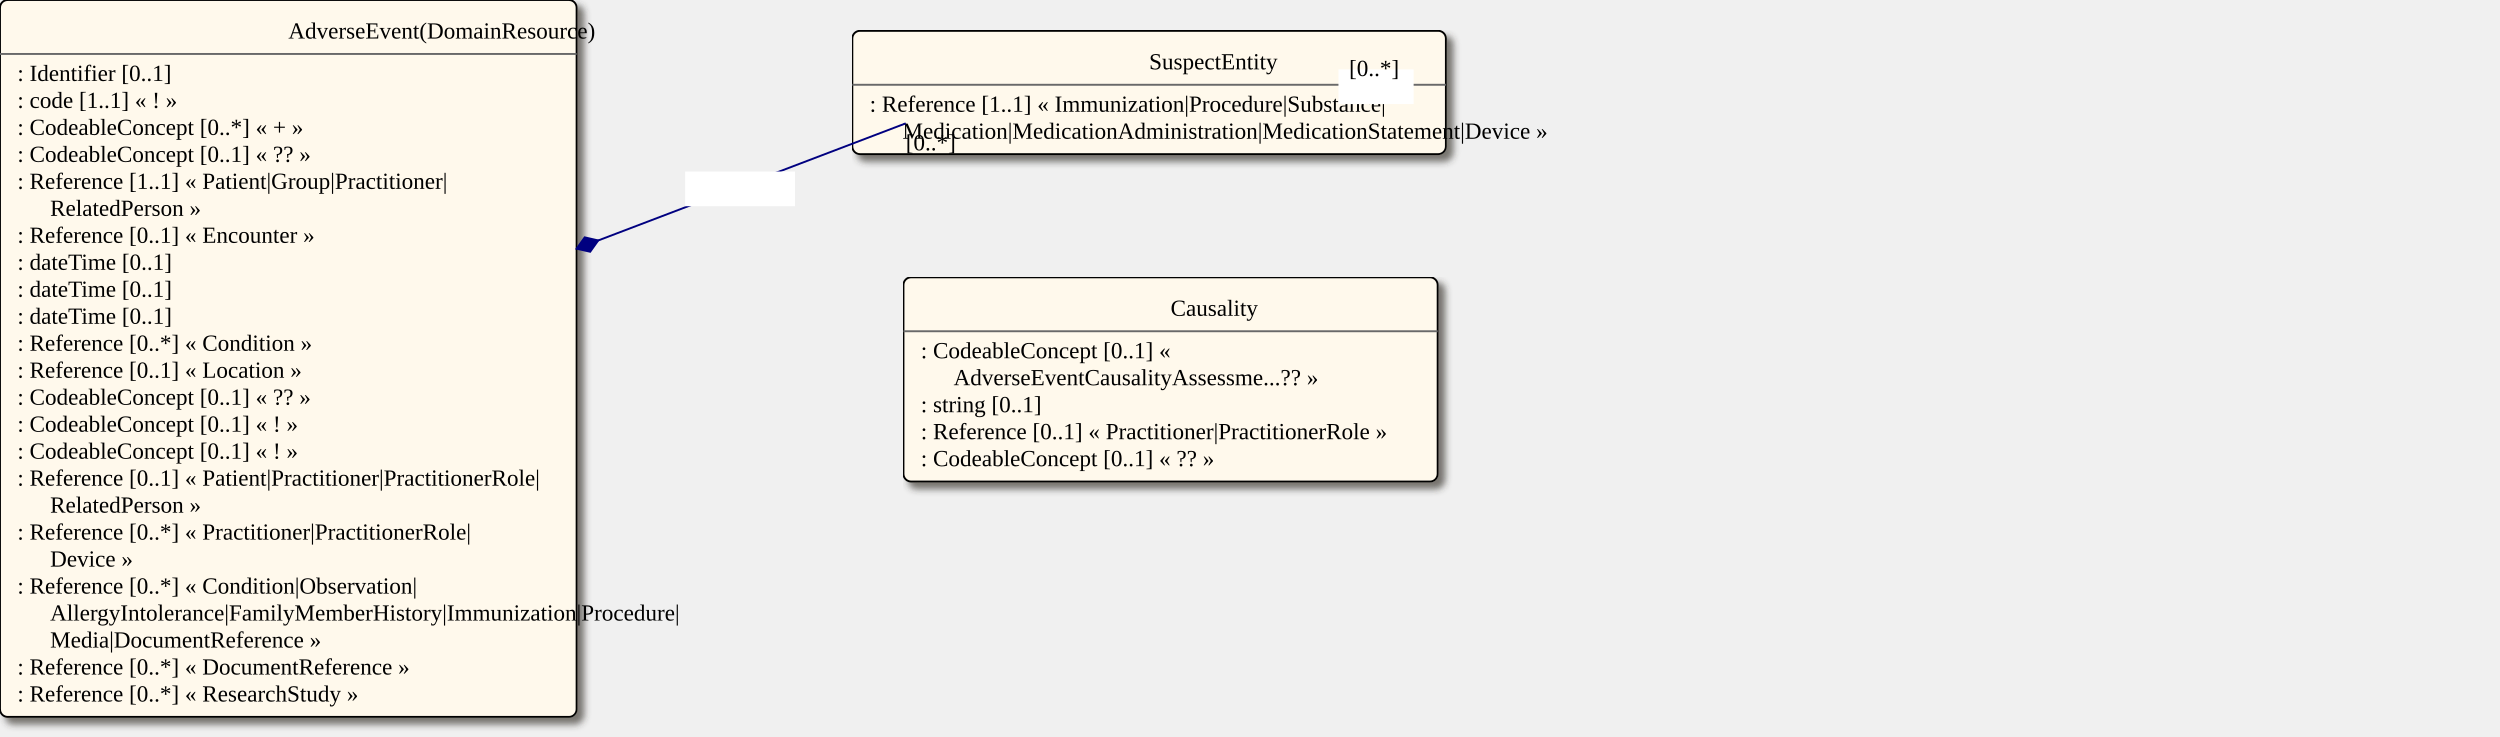
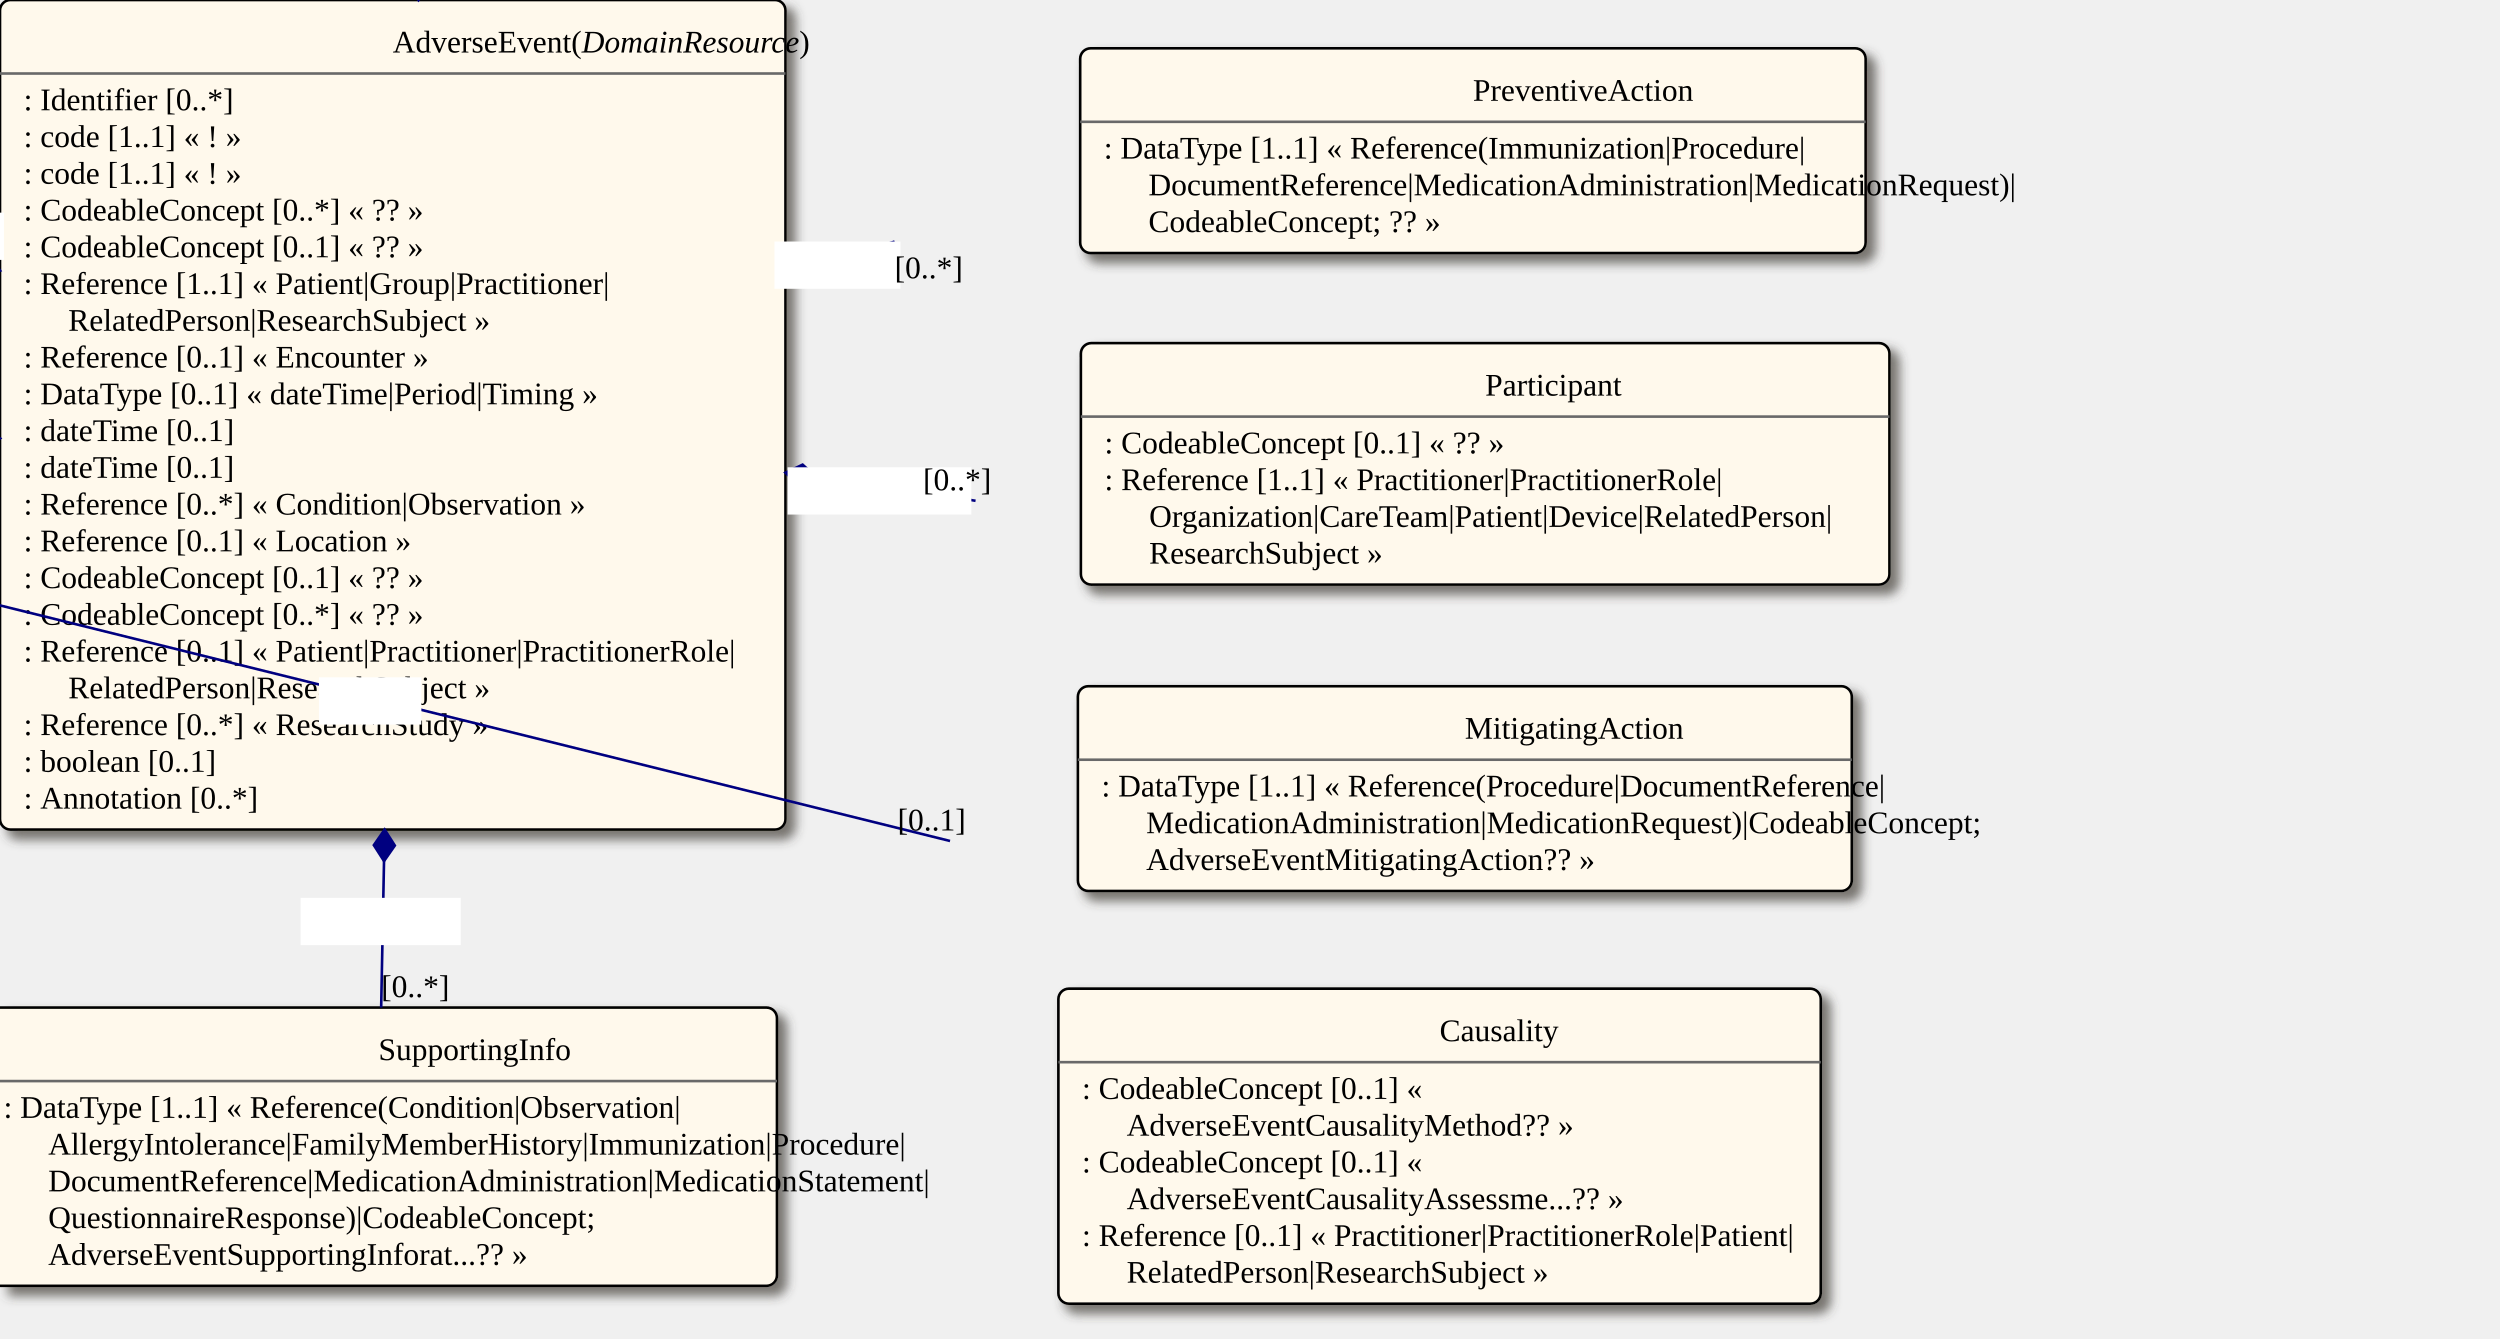
- <svg xmlns="http://www.w3.org/2000/svg" xmlns:xlink="http://www.w3.org/1999/xlink" id="n540" version="1.1" width="1297.2" height="382.0">
-   <defs id="defs11">
-     <filter id="shadow1" x="0" y="0" width="200%" height="200%">
-       <feOffset result="offOut" in="SourceGraphic" dx="3" dy="3" id="feOffset2" />
-       <feColorMatrix result="matrixOut" in="offOut" type="matrix" values="0.2 0 0 0 0 0 0.2 0 0 0 0 0 0.2 0 0 0 0 0 1 0" id="feColorMatrix4" />
-       <feGaussianBlur result="blurOut" in="matrixOut" stdDeviation="2" id="feGaussianBlur6" />
-       <feBlend in="SourceGraphic" in2="blurOut" mode="normal" id="feBlend8" />
+ <svg xmlns="http://www.w3.org/2000/svg" xmlns:xlink="http://www.w3.org/1999/xlink" id="n937" version="1.1" width="952.28" height="509.795">
+   <defs id="defs8584">
+     <filter id="shadow1" x="-0.021" y="-0.068" width="1.053" height="1.174">
+       <feOffset result="offOut" in="SourceGraphic" dx="3" dy="3" id="feOffset8575" />
+       <feColorMatrix result="matrixOut" in="offOut" type="matrix" values="0.2 0 0 0 0 0 0.2 0 0 0 0 0 0.2 0 0 0 0 0 1 0" id="feColorMatrix8577" />
+       <feGaussianBlur result="blurOut" in="matrixOut" stdDeviation="2" id="feGaussianBlur8579" />
+       <feBlend in="SourceGraphic" in2="blurOut" mode="normal" id="feBlend8581" />
    </filter>
  </defs>
-   <g id="n541">
-     <rect id="AdverseEvent" x="0.0" y="0.0" rx="4" ry="4" width="299.2" height="372.0" filter="url(#shadow1)" style="fill:#fff9ec;stroke:black;stroke-width:1" />
-     <line id="n542" x1="0.0" y1="28.0" x2="299.2" y2="28.0" style="stroke:dimgrey;stroke-width:1" />
-     <text id="n543" x="149.6" y="20.0" fill="black" class="diagram-class-title  diagram-class-resource">AdverseEvent<tspan class="diagram-class-title-link" id="tspan16"> (<a xlink:href="domainresource.html" class="diagram-class-reference" id="n544">DomainResource</a>
- )</tspan>
-     </text>
-     <text id="n545" x="6.0" y="42.0" fill="black" class="diagram-class-detail">
-       <a xlink:href="adverseevent-definitions.html#AdverseEvent.identifier" id="n546" />
-  : <a xlink:href="datatypes.html#Identifier" id="n547">Identifier</a>
-  [0..1]</text>
-     <text id="n551" x="6.0" y="56.0" fill="black" class="diagram-class-detail">
-       <a xlink:href="adverseevent-definitions.html#AdverseEvent.actuality" id="n552" />
-  : <a xlink:href="datatypes.html#code" id="n553">code</a>
-  [1..1] « <a xlink:href="valueset-adverse-event-actuality.html" id="n554" />
- ! »</text>
-     <text id="n561" x="6.0" y="70.0" fill="black" class="diagram-class-detail">
-       <a xlink:href="adverseevent-definitions.html#AdverseEvent.category" id="n562" />
-  : <a xlink:href="datatypes.html#CodeableConcept" id="n563">CodeableConcept</a>
-  [0..*] « <a xlink:href="valueset-adverse-event-category.html" id="n564" />
- + »</text>
-     <text id="n571" x="6.0" y="84.0" fill="black" class="diagram-class-detail">
-       <a xlink:href="adverseevent-definitions.html#AdverseEvent.event" id="n572" />
-  : <a xlink:href="datatypes.html#CodeableConcept" id="n573">CodeableConcept</a>
-  [0..1] « <a xlink:href="valueset-adverse-event-type.html" id="n574" />
- ?? »</text>
-     <text id="n581" x="6.0" y="98.0" fill="black" class="diagram-class-detail">
-       <a xlink:href="adverseevent-definitions.html#AdverseEvent.subject" id="n582" />
-  : <a xlink:href="references.html#Reference" id="n583">Reference</a>
-  [1..1] « <a xlink:href="patient.html#Patient" id="n584">Patient</a>
- |<a xlink:href="group.html#Group" id="n585">Group</a>
- |<a xlink:href="practitioner.html#Practitioner" id="n586">Practitioner</a>
- |</text>
-     <text id="n587" x="26.0" y="112.0" fill="black" class="diagram-class-detail">
-       <a xlink:href="relatedperson.html#RelatedPerson" id="n588">RelatedPerson</a>
-  »</text>
-     <text id="n597" x="6.0" y="126.0" fill="black" class="diagram-class-detail">
-       <a xlink:href="adverseevent-definitions.html#AdverseEvent.encounter" id="n598" />
-  : <a xlink:href="references.html#Reference" id="n599">Reference</a>
-  [0..1] « <a xlink:href="encounter.html#Encounter" id="n600">Encounter</a>
-  »</text>
-     <text id="n605" x="6.0" y="140.0" fill="black" class="diagram-class-detail">
-       <a xlink:href="adverseevent-definitions.html#AdverseEvent.date" id="n606" />
-  : <a xlink:href="datatypes.html#dateTime" id="n607">dateTime</a>
-  [0..1]</text>
-     <text id="n611" x="6.0" y="154.0" fill="black" class="diagram-class-detail">
-       <a xlink:href="adverseevent-definitions.html#AdverseEvent.detected" id="n612" />
-  : <a xlink:href="datatypes.html#dateTime" id="n613">dateTime</a>
-  [0..1]</text>
-     <text id="n617" x="6.0" y="168.0" fill="black" class="diagram-class-detail">
-       <a xlink:href="adverseevent-definitions.html#AdverseEvent.recordedDate" id="n618" />
-  : <a xlink:href="datatypes.html#dateTime" id="n619">dateTime</a>
-  [0..1]</text>
-     <text id="n623" x="6.0" y="182.0" fill="black" class="diagram-class-detail">
-       <a xlink:href="adverseevent-definitions.html#AdverseEvent.resultingCondition" id="n624" />
-  : <a xlink:href="references.html#Reference" id="n625">Reference</a>
-  [0..*] « <a xlink:href="condition.html#Condition" id="n626">Condition</a>
-  »</text>
-     <text id="n631" x="6.0" y="196.0" fill="black" class="diagram-class-detail">
-       <a xlink:href="adverseevent-definitions.html#AdverseEvent.location" id="n632" />
-  : <a xlink:href="references.html#Reference" id="n633">Reference</a>
-  [0..1] « <a xlink:href="location.html#Location" id="n634">Location</a>
-  »</text>
-     <text id="n639" x="6.0" y="210.0" fill="black" class="diagram-class-detail">
-       <a xlink:href="adverseevent-definitions.html#AdverseEvent.seriousness" id="n640" />
-  : <a xlink:href="datatypes.html#CodeableConcept" id="n641">CodeableConcept</a>
-  [0..1] « <a xlink:href="valueset-adverse-event-seriousness.html" id="n642" />
- ?? »</text>
-     <text id="n649" x="6.0" y="224.0" fill="black" class="diagram-class-detail">
-       <a xlink:href="adverseevent-definitions.html#AdverseEvent.severity" id="n650" />
-  : <a xlink:href="datatypes.html#CodeableConcept" id="n651">CodeableConcept</a>
-  [0..1] « <a xlink:href="valueset-adverse-event-severity.html" id="n652" />
- ! »</text>
-     <text id="n659" x="6.0" y="238.0" fill="black" class="diagram-class-detail">
-       <a xlink:href="adverseevent-definitions.html#AdverseEvent.outcome" id="n660" />
-  : <a xlink:href="datatypes.html#CodeableConcept" id="n661">CodeableConcept</a>
-  [0..1] « <a xlink:href="valueset-adverse-event-outcome.html" id="n662" />
- ! »</text>
-     <text id="n669" x="6.0" y="252.0" fill="black" class="diagram-class-detail">
-       <a xlink:href="adverseevent-definitions.html#AdverseEvent.recorder" id="n670" />
-  : <a xlink:href="references.html#Reference" id="n671">Reference</a>
-  [0..1] « <a xlink:href="patient.html#Patient" id="n672">Patient</a>
- |<a xlink:href="practitioner.html#Practitioner" id="n673">Practitioner</a>
- |<a xlink:href="practitionerrole.html#PractitionerRole" id="n674">PractitionerRole</a>
- |</text>
-     <text id="n675" x="26.0" y="266.0" fill="black" class="diagram-class-detail">
-       <a xlink:href="relatedperson.html#RelatedPerson" id="n676">RelatedPerson</a>
-  »</text>
-     <text id="n685" x="6.0" y="280.0" fill="black" class="diagram-class-detail">
-       <a xlink:href="adverseevent-definitions.html#AdverseEvent.contributor" id="n686" />
-  : <a xlink:href="references.html#Reference" id="n687">Reference</a>
-  [0..*] « <a xlink:href="practitioner.html#Practitioner" id="n688">Practitioner</a>
- |<a xlink:href="practitionerrole.html#PractitionerRole" id="n689">PractitionerRole</a>
- |</text>
-     <text id="n690" x="26.0" y="294.0" fill="black" class="diagram-class-detail">
-       <a xlink:href="device.html#Device" id="n691">Device</a>
-  »</text>
-     <text id="n699" x="6.0" y="308.0" fill="black" class="diagram-class-detail">
-       <a xlink:href="adverseevent-definitions.html#AdverseEvent.subjectMedicalHistory" id="n700" />
-  : <a xlink:href="references.html#Reference" id="n701">Reference</a>
-  [0..*] « <a xlink:href="condition.html#Condition" id="n702">Condition</a>
- |<a xlink:href="observation.html#Observation" id="n703">Observation</a>
- |</text>
-     <text id="n704" x="26.0" y="322.0" fill="black" class="diagram-class-detail">
-       <a xlink:href="allergyintolerance.html#AllergyIntolerance" id="n705">AllergyIntolerance</a>
- |<a xlink:href="familymemberhistory.html#FamilyMemberHistory" id="n706">FamilyMemberHistory</a>
- |<a xlink:href="immunization.html#Immunization" id="n707">Immunization</a>
- |<a xlink:href="procedure.html#Procedure" id="n708">Procedure</a>
- |</text>
-     <text id="n709" x="26.0" y="336.0" fill="black" class="diagram-class-detail">
-       <a xlink:href="media.html#Media" id="n710">Media</a>
- |<a xlink:href="documentreference.html#DocumentReference" id="n711">DocumentReference</a>
-  »</text>
-     <text id="n725" x="6.0" y="350.0" fill="black" class="diagram-class-detail">
-       <a xlink:href="adverseevent-definitions.html#AdverseEvent.referenceDocument" id="n726" />
-  : <a xlink:href="references.html#Reference" id="n727">Reference</a>
-  [0..*] « <a xlink:href="documentreference.html#DocumentReference" id="n728">DocumentReference</a>
-  »</text>
-     <text id="n733" x="6.0" y="364.0" fill="black" class="diagram-class-detail">
-       <a xlink:href="adverseevent-definitions.html#AdverseEvent.study" id="n734" />
-  : <a xlink:href="references.html#Reference" id="n735">Reference</a>
-  [0..*] « <a xlink:href="researchstudy.html#ResearchStudy" id="n736">ResearchStudy</a>
-  »</text>
-   </g>
-   <g id="n741" transform="translate(42.25035,15.98662)">
-     <rect id="AdverseEvent.suspectEntity" x="400" y="0" rx="4" ry="4" width="308" height="64" style="fill:#fff9ec;stroke:#000000;stroke-width:1;filter:url(#shadow1)" />
-     <line id="n742" x1="400" y1="28" x2="708" y2="28" style="stroke:#696969;stroke-width:1" />
-     <text id="n743" x="554" y="20" class="diagram-class-title" style="fill:#000000">SuspectEntity</text>
-     <text id="n744" x="406" y="42" class="diagram-class-detail" style="fill:#000000">
-       <a xlink:href="adverseevent-definitions.html#AdverseEvent.suspectEntity.instance" id="n745" />
-  : <a xlink:href="references.html#Reference" id="n746">Reference</a>
-  [1..1] « <a xlink:href="immunization.html#Immunization" id="n747">Immunization</a>
- |<a xlink:href="procedure.html#Procedure" id="n748">Procedure</a>
- |<a xlink:href="substance.html#Substance" id="n749">Substance</a>
- |</text>
-     <text id="n750" x="426" y="56" class="diagram-class-detail" style="fill:#000000">
-       <a xlink:href="medication.html#Medication" id="n751">Medication</a>
- |<a xlink:href="medicationadministration.html#MedicationAdministration" id="n752">MedicationAdministration</a>
- |<a xlink:href="medicationstatement.html#MedicationStatement" id="n753">MedicationStatement</a>
- |<a xlink:href="device.html#Device" id="n754">Device</a>
-  »</text>
-   </g>
-   <g id="n766" transform="translate(-251.2183,143.8796)">
-     <rect id="AdverseEvent.suspectEntity.causality" x="720" y="0" rx="4" ry="4" width="277.2" height="106" style="fill:#fff9ec;stroke:#000000;stroke-width:1;filter:url(#shadow1)" />
-     <line id="n767" x1="720" y1="28" x2="997.2" y2="28" style="stroke:#696969;stroke-width:1" />
-     <text id="n768" x="858.6" y="20" class="diagram-class-title" style="fill:#000000">Causality</text>
-     <text id="n769" x="726" y="42" class="diagram-class-detail" style="fill:#000000">
-       <a xlink:href="adverseevent-definitions.html#AdverseEvent.suspectEntity.causality.assessment" id="n770" />
-  : <a xlink:href="datatypes.html#CodeableConcept" id="n771">CodeableConcept</a>
-  [0..1] « <a xlink:href="valueset-adverse-event-causality-assess.html" id="n772">
-   </a>
-     </text>
-     <text id="n774" x="746" y="56" class="diagram-class-detail" style="fill:#000000">
-       <a xlink:href="valueset-adverse-event-causality-assess.html" id="n775">AdverseEventCausalityAssessme...</a>
- ?? »</text>
-     <text id="n783" x="726" y="70" class="diagram-class-detail" style="fill:#000000">
-       <a xlink:href="adverseevent-definitions.html#AdverseEvent.suspectEntity.causality.productRelatedness" id="n784" />
-  : <a xlink:href="datatypes.html#string" id="n785">string</a>
-  [0..1]</text>
-     <text id="n789" x="726" y="84" class="diagram-class-detail" style="fill:#000000">
-       <a xlink:href="adverseevent-definitions.html#AdverseEvent.suspectEntity.causality.author" id="n790" />
-  : <a xlink:href="references.html#Reference" id="n791">Reference</a>
-  [0..1] « <a xlink:href="practitioner.html#Practitioner" id="n792">Practitioner</a>
- |<a xlink:href="practitionerrole.html#PractitionerRole" id="n793">PractitionerRole</a>
-  »</text>
-     <text id="n799" x="726" y="98" class="diagram-class-detail" style="fill:#000000">
-       <a xlink:href="adverseevent-definitions.html#AdverseEvent.suspectEntity.causality.method" id="n800" />
-  : <a xlink:href="datatypes.html#CodeableConcept" id="n801">CodeableConcept</a>
-  [0..1] « <a xlink:href="valueset-adverse-event-causality-method.html" id="n802" />
- ?? »</text>
-   </g>
-   <line id="n809" x1="708.0" y1="42.617" x2="720.0" y2="43.445" style="stroke:navy;stroke-width:1" />
-   <polygon id="n810" points="708.0,42.617 714.0,46.617 720.0,42.617 714.0,38.617 708.0,42.617" style="fill:navy;stroke:navy;stroke-width:1" transform="rotate(3.943895 708.0 42.6172)" />
-   <rect id="n811" x="694.5" y="36.0" width="39.0" height="18.0" style="fill:white;stroke:black;stroke-width:0" />
-   <text id="n812" x="714.0" y="46.0" fill="black" class="diagram-class-linkage">
-     <a xlink:href="adverseevent-definitions.html#AdverseEvent.suspectEntity.causality" id="n813" />
-   </text>
-   <text id="n814" x="700.0" y="39.445" fill="black" class="diagram-class-linkage">[0..*]</text>
-   <line id="n815" x1="299.2" y1="129.031" x2="469.969" y2="64.0" style="stroke:navy;stroke-width:1" />
-   <polygon id="n816" points="299.2,129.031 305.2,133.031 311.2,129.031 305.2,125.031 299.2,129.031" style="fill:navy;stroke:navy;stroke-width:1" transform="rotate(-20.84739 299.2 129.0307)" />
-   <rect id="n817" x="355.5" y="89.0" width="57.0" height="18.0" style="fill:white;stroke:black;stroke-width:0" />
-   <text id="n818" x="384.0" y="99.0" fill="black" class="diagram-class-linkage">
-     <a xlink:href="adverseevent-definitions.html#AdverseEvent.suspectEntity" id="n819" />
-   </text>
-   <text id="n820" x="469.969" y="78.0" fill="black" class="diagram-class-linkage">[0..*]</text>
+   <g id="n938">
+     <rect id="AdverseEvent" x="0.0" y="0.0" rx="4" ry="4" width="299.2" height="316.0" filter="url(#shadow1)" style="fill:#fff9ec;stroke:black;stroke-width:1" />
+     <line id="n939" x1="0.0" y1="28.0" x2="299.2" y2="28.0" style="stroke:dimgrey;stroke-width:1" />
+     <text id="n940" x="149.6" y="20.0" fill="black" class="diagram-class-title  diagram-class-resource">AdverseEvent<tspan class="diagram-class-title-link" id="tspan8589"> (<a id="n941" xlink:href="domainresource.html#DomainResource" class="diagram-class-reference" style="font-style: italic">DomainResource</a>)</tspan>
+     </text>
+     <text id="n942" x="6.0" y="42.0" fill="black" class="diagram-class-detail">
+       <a id="n943" xlink:href="adverseevent-definitions.html#AdverseEvent.identifier" /> : <a id="n944" xlink:href="datatypes.html#Identifier">Identifier</a> [0..*]</text>
+     <text id="n948" x="6.0" y="56.0" fill="black" class="diagram-class-detail">
+       <a id="n949" xlink:href="adverseevent-definitions.html#AdverseEvent.status" /> : <a id="n950" xlink:href="datatypes.html#code">code</a> [1..1] « <a id="n951" xlink:href="valueset-adverse-event-status.html" />! »</text>
+     <text id="n958" x="6.0" y="70.0" fill="black" class="diagram-class-detail">
+       <a id="n959" xlink:href="adverseevent-definitions.html#AdverseEvent.actuality" /> : <a id="n960" xlink:href="datatypes.html#code">code</a> [1..1] « <a id="n961" xlink:href="valueset-adverse-event-actuality.html" />! »</text>
+     <text id="n968" x="6.0" y="84.0" fill="black" class="diagram-class-detail">
+       <a id="n969" xlink:href="adverseevent-definitions.html#AdverseEvent.category" /> : <a id="n970" xlink:href="datatypes.html#CodeableConcept">CodeableConcept</a> [0..*] « <a id="n971" xlink:href="valueset-adverse-event-category.html" />?? »</text>
+     <text id="n978" x="6.0" y="98.0" fill="black" class="diagram-class-detail">
+       <a id="n979" xlink:href="adverseevent-definitions.html#AdverseEvent.code" /> : <a id="n980" xlink:href="datatypes.html#CodeableConcept">CodeableConcept</a> [0..1] « <a id="n981" xlink:href="valueset-adverse-event-type.html" />?? »</text>
+     <text id="n988" x="6.0" y="112.0" fill="black" class="diagram-class-detail">
+       <a id="n989" xlink:href="adverseevent-definitions.html#AdverseEvent.subject" /> : <a id="n990" xlink:href="references.html#Reference">Reference</a> [1..1] « <a id="n991" xlink:href="patient.html#Patient">Patient</a>|<a id="n992" xlink:href="group.html#Group">Group</a>|<a id="n993" xlink:href="practitioner.html#Practitioner">Practitioner</a>|</text>
+     <text id="n994" x="26.0" y="126.0" fill="black" class="diagram-class-detail">
+       <a id="n995" xlink:href="relatedperson.html#RelatedPerson">RelatedPerson</a>|<a id="n996" xlink:href="researchsubject.html#ResearchSubject">ResearchSubject</a> »</text>
+     <text id="n1006" x="6.0" y="140.0" fill="black" class="diagram-class-detail">
+       <a id="n1007" xlink:href="adverseevent-definitions.html#AdverseEvent.encounter" /> : <a id="n1008" xlink:href="references.html#Reference">Reference</a> [0..1] « <a id="n1009" xlink:href="encounter.html#Encounter">Encounter</a> »</text>
+     <text id="n1014" x="6.0" y="154.0" fill="black" class="diagram-class-detail">
+       <a id="n1015" xlink:href="adverseevent-definitions.html#AdverseEvent.occurrence_x_" /> : <a id="n1016" xlink:href="types.html#DataType">DataType</a> [0..1] « <a id="n1017" xlink:href="datatypes.html#dateTime">dateTime</a>|<a id="n1018" xlink:href="datatypes.html#Period">Period</a>|<a id="n1019" xlink:href="datatypes.html#Timing">Timing</a> »</text>
+     <text id="n1026" x="6.0" y="168.0" fill="black" class="diagram-class-detail">
+       <a id="n1027" xlink:href="adverseevent-definitions.html#AdverseEvent.detected" /> : <a id="n1028" xlink:href="datatypes.html#dateTime">dateTime</a> [0..1]</text>
+     <text id="n1032" x="6.0" y="182.0" fill="black" class="diagram-class-detail">
+       <a id="n1033" xlink:href="adverseevent-definitions.html#AdverseEvent.recordedDate" /> : <a id="n1034" xlink:href="datatypes.html#dateTime">dateTime</a> [0..1]</text>
+     <text id="n1038" x="6.0" y="196.0" fill="black" class="diagram-class-detail">
+       <a id="n1039" xlink:href="adverseevent-definitions.html#AdverseEvent.resultingEffect" /> : <a id="n1040" xlink:href="references.html#Reference">Reference</a> [0..*] « <a id="n1041" xlink:href="condition.html#Condition">Condition</a>|<a id="n1042" xlink:href="observation.html#Observation">Observation</a> »</text>
+     <text id="n1048" x="6.0" y="210.0" fill="black" class="diagram-class-detail">
+       <a id="n1049" xlink:href="adverseevent-definitions.html#AdverseEvent.location" /> : <a id="n1050" xlink:href="references.html#Reference">Reference</a> [0..1] « <a id="n1051" xlink:href="location.html#Location">Location</a> »</text>
+     <text id="n1056" x="6.0" y="224.0" fill="black" class="diagram-class-detail">
+       <a id="n1057" xlink:href="adverseevent-definitions.html#AdverseEvent.seriousness" /> : <a id="n1058" xlink:href="datatypes.html#CodeableConcept">CodeableConcept</a> [0..1] « <a id="n1059" xlink:href="valueset-adverse-event-seriousness.html" />?? »</text>
+     <text id="n1066" x="6.0" y="238.0" fill="black" class="diagram-class-detail">
+       <a id="n1067" xlink:href="adverseevent-definitions.html#AdverseEvent.outcome" /> : <a id="n1068" xlink:href="datatypes.html#CodeableConcept">CodeableConcept</a> [0..*] « <a id="n1069" xlink:href="valueset-adverse-event-outcome.html" />?? »</text>
+     <text id="n1076" x="6.0" y="252.0" fill="black" class="diagram-class-detail">
+       <a id="n1077" xlink:href="adverseevent-definitions.html#AdverseEvent.recorder" /> : <a id="n1078" xlink:href="references.html#Reference">Reference</a> [0..1] « <a id="n1079" xlink:href="patient.html#Patient">Patient</a>|<a id="n1080" xlink:href="practitioner.html#Practitioner">Practitioner</a>|<a id="n1081" xlink:href="practitionerrole.html#PractitionerRole">PractitionerRole</a>|</text>
+     <text id="n1082" x="26.0" y="266.0" fill="black" class="diagram-class-detail">
+       <a id="n1083" xlink:href="relatedperson.html#RelatedPerson">RelatedPerson</a>|<a id="n1084" xlink:href="researchsubject.html#ResearchSubject">ResearchSubject</a> »</text>
+     <text id="n1094" x="6.0" y="280.0" fill="black" class="diagram-class-detail">
+       <a id="n1095" xlink:href="adverseevent-definitions.html#AdverseEvent.study" /> : <a id="n1096" xlink:href="references.html#Reference">Reference</a> [0..*] « <a id="n1097" xlink:href="researchstudy.html#ResearchStudy">ResearchStudy</a> »</text>
+     <text id="n1102" x="6.0" y="294.0" fill="black" class="diagram-class-detail">
+       <a id="n1103" xlink:href="adverseevent-definitions.html#AdverseEvent.expectedInResearchStudy" /> : <a id="n1104" xlink:href="datatypes.html#boolean">boolean</a> [0..1]</text>
+     <text id="n1108" x="6.0" y="308.0" fill="black" class="diagram-class-detail">
+       <a id="n1109" xlink:href="adverseevent-definitions.html#AdverseEvent.note" /> : <a id="n1110" xlink:href="datatypes.html#Annotation">Annotation</a> [0..*]</text>
+   </g>
+   <g id="n1114" transform="translate(91.71236,130.6901)">
+     <rect id="AdverseEvent.participant" x="320" y="0" rx="4" ry="4" width="308" height="92" filter="url(#shadow1)" style="fill:#fff9ec;stroke:#000000;stroke-width:1" />
+     <line id="n1115" x1="320" y1="28" x2="628" y2="28" style="stroke:#696969;stroke-width:1" />
+     <text id="n1116" x="474" y="20" fill="#000000" class="diagram-class-title">Participant</text>
+     <text id="n1117" x="326" y="42" fill="#000000" class="diagram-class-detail">
+       <a id="n1118" xlink:href="adverseevent-definitions.html#AdverseEvent.participant.function" /> : <a id="n1119" xlink:href="datatypes.html#CodeableConcept">CodeableConcept</a> [0..1] « <a id="n1120" xlink:href="valueset-adverse-event-participant-function.html" />?? »</text>
+     <text id="n1127" x="326" y="56" fill="#000000" class="diagram-class-detail">
+       <a id="n1128" xlink:href="adverseevent-definitions.html#AdverseEvent.participant.actor" /> : <a id="n1129" xlink:href="references.html#Reference">Reference</a> [1..1] « <a id="n1130" xlink:href="practitioner.html#Practitioner">Practitioner</a>|<a id="n1131" xlink:href="practitionerrole.html#PractitionerRole">PractitionerRole</a>|</text>
+     <text id="n1132" x="346" y="70" fill="#000000" class="diagram-class-detail">
+       <a id="n1133" xlink:href="organization.html#Organization">Organization</a>|<a id="n1134" xlink:href="careteam.html#CareTeam">CareTeam</a>|<a id="n1135" xlink:href="patient.html#Patient">Patient</a>|<a id="n1136" xlink:href="device.html#Device">Device</a>|<a id="n1137" xlink:href="relatedperson.html#RelatedPerson">RelatedPerson</a>|</text>
+     <text id="n1138" x="346" y="84" fill="#000000" class="diagram-class-detail">
+       <a id="n1139" xlink:href="researchsubject.html#ResearchSubject">ResearchSubject</a> »</text>
+   </g>
+   <g id="n1153">
+     <rect id="AdverseEvent.suspectEntity" x="-334.102" y="133.403" rx="4" ry="4" width="255.2" height="92.0" filter="url(#shadow1)" style="fill:#fff9ec;stroke:black;stroke-width:1" />
+     <line id="n1154" x1="-334.102" y1="161.403" x2="-78.902" y2="161.403" style="stroke:dimgrey;stroke-width:1" />
+     <text id="n1155" x="-206.502" y="153.403" fill="black" class="diagram-class-title">SuspectEntity</text>
+     <text id="n1156" x="-328.102" y="175.403" fill="black" class="diagram-class-detail">
+       <a id="n1157" xlink:href="adverseevent-definitions.html#AdverseEvent.suspectEntity.instance_x_" /> : <a id="n1158" xlink:href="types.html#DataType">DataType</a> [1..1] « <a id="n1159" xlink:href="datatypes.html#CodeableConcept">CodeableConcept</a>|<a id="n1160" xlink:href="references.html#Reference">Reference</a>(</text>
+     <text id="n1161" x="-308.102" y="189.403" fill="black" class="diagram-class-detail">
+       <a id="n1162" xlink:href="immunization.html#Immunization">Immunization</a>|<a id="n1163" xlink:href="procedure.html#Procedure">Procedure</a>|<a id="n1164" xlink:href="substance.html#Substance">Substance</a>|<a id="n1165" xlink:href="medication.html#Medication">Medication</a>|</text>
+     <text id="n1166" x="-308.102" y="203.403" fill="black" class="diagram-class-detail">
+       <a id="n1167" xlink:href="medicationadministration.html#MedicationAdministration">MedicationAdministration</a>|<a id="n1168" xlink:href="medicationstatement.html#MedicationStatement">MedicationStatement</a>|<a id="n1169" xlink:href="device.html#Device">Device</a>|</text>
+     <text id="n1170" x="-308.102" y="217.403" fill="black" class="diagram-class-detail">
+       <a id="n1171" xlink:href="biologicallyderivedproduct.html#BiologicallyDerivedProduct">BiologicallyDerivedProduct</a>|<a id="n1172" xlink:href="researchstudy.html#ResearchStudy">ResearchStudy</a>) »</text>
+   </g>
+   <g id="n1190" transform="translate(41.27056,80.24831)">
+     <rect id="AdverseEvent.suspectEntity.causality" x="361.88" y="296.346" rx="4" ry="4" width="290.4" height="120" filter="url(#shadow1)" style="fill:#fff9ec;stroke:#000000;stroke-width:1" />
+     <line id="n1191" x1="361.88" y1="324.346" x2="652.28" y2="324.346" style="stroke:#696969;stroke-width:1" />
+     <text id="n1192" x="507.08" y="316.346" fill="#000000" class="diagram-class-title">Causality</text>
+     <text id="n1193" x="367.88" y="338.346" fill="#000000" class="diagram-class-detail">
+       <a id="n1194" xlink:href="adverseevent-definitions.html#AdverseEvent.suspectEntity.causality.assessmentMethod" /> : <a id="n1195" xlink:href="datatypes.html#CodeableConcept">CodeableConcept</a> [0..1] « <a id="n1196" xlink:href="valueset-adverse-event-causality-method.html" />
+     </text>
+     <text id="n1198" x="387.88" y="352.346" fill="#000000" class="diagram-class-detail">
+       <a id="n1199" xlink:href="valueset-adverse-event-causality-method.html">AdverseEventCausalityMethod</a>?? »</text>
+     <text id="n1207" x="367.88" y="366.346" fill="#000000" class="diagram-class-detail">
+       <a id="n1208" xlink:href="adverseevent-definitions.html#AdverseEvent.suspectEntity.causality.entityRelatedness" /> : <a id="n1209" xlink:href="datatypes.html#CodeableConcept">CodeableConcept</a> [0..1] « <a id="n1210" xlink:href="valueset-adverse-event-causality-assess.html" />
+     </text>
+     <text id="n1212" x="387.88" y="380.346" fill="#000000" class="diagram-class-detail">
+       <a id="n1213" xlink:href="valueset-adverse-event-causality-assess.html">AdverseEventCausalityAssessme...</a>?? »</text>
+     <text id="n1221" x="367.88" y="394.346" fill="#000000" class="diagram-class-detail">
+       <a id="n1222" xlink:href="adverseevent-definitions.html#AdverseEvent.suspectEntity.causality.author" /> : <a id="n1223" xlink:href="references.html#Reference">Reference</a> [0..1] « <a id="n1224" xlink:href="practitioner.html#Practitioner">Practitioner</a>|<a id="n1225" xlink:href="practitionerrole.html#PractitionerRole">PractitionerRole</a>|<a id="n1226" xlink:href="patient.html#Patient">Patient</a>|</text>
+     <text id="n1227" x="387.88" y="408.346" fill="#000000" class="diagram-class-detail">
+       <a id="n1228" xlink:href="relatedperson.html#RelatedPerson">RelatedPerson</a>|<a id="n1229" xlink:href="researchsubject.html#ResearchSubject">ResearchSubject</a> »</text>
+   </g>
+   <g id="n1239">
+     <rect id="AdverseEvent.contributingFactor" x="-371.8" y="-31.545" rx="4" ry="4" width="299.2" height="106.0" filter="url(#shadow1)" style="fill:#fff9ec;stroke:black;stroke-width:1" />
+     <line id="n1240" x1="-371.8" y1="-3.545" x2="-72.6" y2="-3.545" style="stroke:dimgrey;stroke-width:1" />
+     <text id="n1241" x="-222.2" y="-11.545" fill="black" class="diagram-class-title">ContributingFactor</text>
+     <text id="n1242" x="-365.8" y="10.455" fill="black" class="diagram-class-detail">
+       <a id="n1243" xlink:href="adverseevent-definitions.html#AdverseEvent.contributingFactor.item_x_" /> : <a id="n1244" xlink:href="types.html#DataType">DataType</a> [1..1] « <a id="n1245" xlink:href="references.html#Reference">Reference</a>(<a id="n1246" xlink:href="condition.html#Condition">Condition</a>|<a id="n1247" xlink:href="observation.html#Observation">Observation</a>|</text>
+     <text id="n1248" x="-345.8" y="24.455" fill="black" class="diagram-class-detail">
+       <a id="n1249" xlink:href="allergyintolerance.html#AllergyIntolerance">AllergyIntolerance</a>|<a id="n1250" xlink:href="familymemberhistory.html#FamilyMemberHistory">FamilyMemberHistory</a>|<a id="n1251" xlink:href="immunization.html#Immunization">Immunization</a>|<a id="n1252" xlink:href="procedure.html#Procedure">Procedure</a>|</text>
+     <text id="n1253" x="-345.8" y="38.455" fill="black" class="diagram-class-detail">
+       <a id="n1254" xlink:href="device.html#Device">Device</a>|<a id="n1255" xlink:href="deviceusage.html#DeviceUsage">DeviceUsage</a>|<a id="n1256" xlink:href="documentreference.html#DocumentReference">DocumentReference</a>|<a id="n1257" xlink:href="medicationadministration.html#MedicationAdministration">MedicationAdministration</a>|</text>
+     <text id="n1258" x="-345.8" y="52.455" fill="black" class="diagram-class-detail">
+       <a id="n1259" xlink:href="medicationstatement.html#MedicationStatement">MedicationStatement</a>)|<a id="n1260" xlink:href="datatypes.html#CodeableConcept">CodeableConcept</a>; <a id="n1261" xlink:href="valueset-adverse-event-contributing-factor.html" />
+     </text>
+     <text id="n1263" x="-345.8" y="66.455" fill="black" class="diagram-class-detail">
+       <a id="n1264" xlink:href="valueset-adverse-event-contributing-factor.html">AdverseEventContributingFactor</a>?? »</text>
+   </g>
+   <g id="n1288" transform="translate(396.6559,137.5685)">
+     <rect id="AdverseEvent.preventiveAction" x="14.794" y="-119.169" rx="4" ry="4" width="299.2" height="78" filter="url(#shadow1)" style="fill:#fff9ec;stroke:#000000;stroke-width:1" />
+     <line id="n1289" x1="14.794" y1="-91.169" x2="313.995" y2="-91.169" style="stroke:#696969;stroke-width:1" />
+     <text id="n1290" x="164.394" y="-99.169" fill="#000000" class="diagram-class-title">PreventiveAction</text>
+     <text id="n1291" x="20.794" y="-77.169" fill="#000000" class="diagram-class-detail">
+       <a id="n1292" xlink:href="adverseevent-definitions.html#AdverseEvent.preventiveAction.item_x_" /> : <a id="n1293" xlink:href="types.html#DataType">DataType</a> [1..1] « <a id="n1294" xlink:href="references.html#Reference">Reference</a>(<a id="n1295" xlink:href="immunization.html#Immunization">Immunization</a>|<a id="n1296" xlink:href="procedure.html#Procedure">Procedure</a>|</text>
+     <text id="n1297" x="40.794" y="-63.169" fill="#000000" class="diagram-class-detail">
+       <a id="n1298" xlink:href="documentreference.html#DocumentReference">DocumentReference</a>|<a id="n1299" xlink:href="medicationadministration.html#MedicationAdministration">MedicationAdministration</a>|<a id="n1300" xlink:href="medicationrequest.html#MedicationRequest">MedicationRequest</a>)|</text>
+     <text id="n1301" x="40.794" y="-49.169" fill="#000000" class="diagram-class-detail">
+       <a id="n1302" xlink:href="datatypes.html#CodeableConcept">CodeableConcept</a>; <a id="n1303" xlink:href="valueset-adverse-event-preventive-action.html" />?? »</text>
+   </g>
+   <g id="n1319" transform="translate(38.97775,87.89101)">
+     <rect id="AdverseEvent.mitigatingAction" x="371.597" y="173.496" rx="4" ry="4" width="294.8" height="78" filter="url(#shadow1)" style="fill:#fff9ec;stroke:#000000;stroke-width:1" />
+     <line id="n1320" x1="371.597" y1="201.496" x2="666.397" y2="201.496" style="stroke:#696969;stroke-width:1" />
+     <text id="n1321" x="518.997" y="193.496" fill="#000000" class="diagram-class-title">MitigatingAction</text>
+     <text id="n1322" x="377.597" y="215.496" fill="#000000" class="diagram-class-detail">
+       <a id="n1323" xlink:href="adverseevent-definitions.html#AdverseEvent.mitigatingAction.item_x_" /> : <a id="n1324" xlink:href="types.html#DataType">DataType</a> [1..1] « <a id="n1325" xlink:href="references.html#Reference">Reference</a>(<a id="n1326" xlink:href="procedure.html#Procedure">Procedure</a>|<a id="n1327" xlink:href="documentreference.html#DocumentReference">DocumentReference</a>|</text>
+     <text id="n1328" x="397.597" y="229.496" fill="#000000" class="diagram-class-detail">
+       <a id="n1329" xlink:href="medicationadministration.html#MedicationAdministration">MedicationAdministration</a>|<a id="n1330" xlink:href="medicationrequest.html#MedicationRequest">MedicationRequest</a>)|<a id="n1331" xlink:href="datatypes.html#CodeableConcept">CodeableConcept</a>; <a id="n1332" xlink:href="valueset-adverse-event-mitigating-action.html" />
+     </text>
+     <text id="n1334" x="397.597" y="243.496" fill="#000000" class="diagram-class-detail">
+       <a id="n1335" xlink:href="valueset-adverse-event-mitigating-action.html">AdverseEventMitigatingAction</a>?? »</text>
+   </g>
+   <g id="n1350">
+     <rect id="AdverseEvent.supportingInfo" x="-7.646" y="383.795" rx="4" ry="4" width="303.6" height="106.0" filter="url(#shadow1)" style="fill:#fff9ec;stroke:black;stroke-width:1" />
+     <line id="n1351" x1="-7.646" y1="411.795" x2="295.954" y2="411.795" style="stroke:dimgrey;stroke-width:1" />
+     <text id="n1352" x="144.154" y="403.795" fill="black" class="diagram-class-title">SupportingInfo</text>
+     <text id="n1353" x="-1.646" y="425.795" fill="black" class="diagram-class-detail">
+       <a id="n1354" xlink:href="adverseevent-definitions.html#AdverseEvent.supportingInfo.item_x_" /> : <a id="n1355" xlink:href="types.html#DataType">DataType</a> [1..1] « <a id="n1356" xlink:href="references.html#Reference">Reference</a>(<a id="n1357" xlink:href="condition.html#Condition">Condition</a>|<a id="n1358" xlink:href="observation.html#Observation">Observation</a>|</text>
+     <text id="n1359" x="18.354" y="439.795" fill="black" class="diagram-class-detail">
+       <a id="n1360" xlink:href="allergyintolerance.html#AllergyIntolerance">AllergyIntolerance</a>|<a id="n1361" xlink:href="familymemberhistory.html#FamilyMemberHistory">FamilyMemberHistory</a>|<a id="n1362" xlink:href="immunization.html#Immunization">Immunization</a>|<a id="n1363" xlink:href="procedure.html#Procedure">Procedure</a>|</text>
+     <text id="n1364" x="18.354" y="453.795" fill="black" class="diagram-class-detail">
+       <a id="n1365" xlink:href="documentreference.html#DocumentReference">DocumentReference</a>|<a id="n1366" xlink:href="medicationadministration.html#MedicationAdministration">MedicationAdministration</a>|<a id="n1367" xlink:href="medicationstatement.html#MedicationStatement">MedicationStatement</a>|</text>
+     <text id="n1368" x="18.354" y="467.795" fill="black" class="diagram-class-detail">
+       <a id="n1369" xlink:href="questionnaireresponse.html#QuestionnaireResponse">QuestionnaireResponse</a>)|<a id="n1370" xlink:href="datatypes.html#CodeableConcept">CodeableConcept</a>; <a id="n1371" xlink:href="valueset-adverse-event-supporting-info.html" />
+     </text>
+     <text id="n1373" x="18.354" y="481.795" fill="black" class="diagram-class-detail">
+       <a id="n1374" xlink:href="valueset-adverse-event-supporting-info.html">AdverseEventSupportingInforat...</a>?? »</text>
+   </g>
+   <line id="n1397" x1="299.2" y1="106.35" x2="340.764" y2="92.0" style="stroke:navy;stroke-width:1" />
+   <polygon id="n1398" points="299.2,106.35 305.2,110.35 311.2,106.35 305.2,102.35 299.2,106.35" style="fill:navy;stroke:navy;stroke-width:1" transform="rotate(-19.04738 299.2 106.3502)" />
+   <rect id="n1399" x="295.0" y="92.0" width="48.0" height="18.0" style="fill:white;stroke:black;stroke-width:0" />
+   <text id="n1400" x="319.0" y="102.0" fill="black" class="diagram-class-linkage">
+     <a id="n1401" xlink:href="adverseevent-definitions.html#AdverseEvent.participant" />
+   </text>
+   <text id="n1402" x="340.764" y="106.0" fill="black" class="diagram-class-linkage">[0..*]</text>
+   <line id="n1403" x1="-78.902" y1="211.044" x2="361.88" y2="320.342" style="stroke:navy;stroke-width:1" />
+   <polygon id="n1404" points="-78.902,211.044 -72.902,215.044 -66.902,211.044 -72.902,207.044 -78.902,211.044" style="fill:navy;stroke:navy;stroke-width:1" transform="rotate(13.92641 -78.90183 211.0435)" />
+   <rect id="n1405" x="121.5" y="258.0" width="39.0" height="18.0" style="fill:white;stroke:black;stroke-width:0" />
+   <text id="n1406" x="141.0" y="268.0" fill="black" class="diagram-class-linkage">
+     <a id="n1407" xlink:href="adverseevent-definitions.html#AdverseEvent.suspectEntity.causality" />
+   </text>
+   <text id="n1408" x="341.88" y="316.342" fill="black" class="diagram-class-linkage">[0..1]</text>
+   <line id="n1409" x1="0.0" y1="166.992" x2="-78.902" y2="171.734" style="stroke:navy;stroke-width:1" />
+   <polygon id="n1410" points="0.0,166.992 6.0,170.992 12.0,166.992 6.0,162.992 0.0,166.992" style="fill:navy;stroke:navy;stroke-width:1" transform="rotate(176.5604 0.0 166.9916)" />
+   <rect id="n1411" x="-67.5" y="162.0" width="57.0" height="18.0" style="fill:white;stroke:black;stroke-width:0" />
+   <text id="n1412" x="-39.0" y="172.0" fill="black" class="diagram-class-linkage">
+     <a id="n1413" xlink:href="adverseevent-definitions.html#AdverseEvent.suspectEntity" />
+   </text>
+   <text id="n1414" x="-63.902" y="167.734" fill="black" class="diagram-class-linkage">[0..*]</text>
+   <line id="n1415" x1="0.0" y1="103.059" x2="-77.885" y2="74.455" style="stroke:navy;stroke-width:1" />
+   <polygon id="n1416" points="0.0,103.059 6.0,107.059 12.0,103.059 6.0,99.059 0.0,103.059" style="fill:navy;stroke:navy;stroke-width:1" transform="rotate(-159.8341 0.0 103.0589)" />
+   <rect id="n1417" x="-77.5" y="81.0" width="79.0" height="18.0" style="fill:white;stroke:black;stroke-width:0" />
+   <text id="n1418" x="-38.0" y="91.0" fill="black" class="diagram-class-linkage">
+     <a id="n1419" xlink:href="adverseevent-definitions.html#AdverseEvent.contributingFactor" />
+   </text>
+   <text id="n1420" x="-77.885" y="88.455" fill="black" class="diagram-class-linkage">[0..*]</text>
+   <line id="n1421" x1="159.415" y1="0.0" x2="161.972" y2="-41.169" style="stroke:navy;stroke-width:1" />
+   <polygon id="n1422" points="159.415,0.0 165.415,4.0 171.415,0.0 165.415,-4.0 159.415,0.0" style="fill:navy;stroke:navy;stroke-width:1" transform="rotate(-86.44549 159.4146 0.0)" />
+   <rect id="n1423" x="125.0" y="-27.0" width="70.0" height="18.0" style="fill:white;stroke:black;stroke-width:0" />
+   <text id="n1424" x="160.0" y="-17.0" fill="black" class="diagram-class-linkage">
+     <a id="n1425" xlink:href="adverseevent-definitions.html#AdverseEvent.preventiveAction" />
+   </text>
+   <text id="n1426" x="161.972" y="-27.169" fill="black" class="diagram-class-linkage">[0..*]</text>
+   <line id="n1427" x1="299.2" y1="180.07" x2="371.597" y2="190.751" style="stroke:navy;stroke-width:1" />
+   <polygon id="n1428" points="299.2,180.07 305.2,184.07 311.2,180.07 305.2,176.07 299.2,180.07" style="fill:navy;stroke:navy;stroke-width:1" transform="rotate(8.39219 299.2 180.0702)" />
+   <rect id="n1429" x="300.0" y="178.0" width="70.0" height="18.0" style="fill:white;stroke:black;stroke-width:0" />
+   <text id="n1430" x="335.0" y="188.0" fill="black" class="diagram-class-linkage">
+     <a id="n1431" xlink:href="adverseevent-definitions.html#AdverseEvent.mitigatingAction" />
+   </text>
+   <text id="n1432" x="351.597" y="186.751" fill="black" class="diagram-class-linkage">[0..*]</text>
+   <line id="n1433" x1="146.514" y1="316" x2="145.189" y2="383.795" style="stroke:navy;stroke-width:1" />
+   <polygon id="n1434" points="146.514,316 152.514,320 158.514,316 152.514,312 146.514,316" style="fill:navy;stroke:navy;stroke-width:1" transform="rotate(91.11908 146.5136 316)" />
+   <rect id="n1435" x="114.5" y="342.0" width="61.0" height="18.0" style="fill:white;stroke:black;stroke-width:0" />
+   <text id="n1436" x="145.0" y="352.0" fill="black" class="diagram-class-linkage">
+     <a id="n1437" xlink:href="adverseevent-definitions.html#AdverseEvent.supportingInfo" />
+   </text>
+   <text id="n1438" x="145.189" y="379.795" fill="black" class="diagram-class-linkage">[0..*]</text>
</svg>
